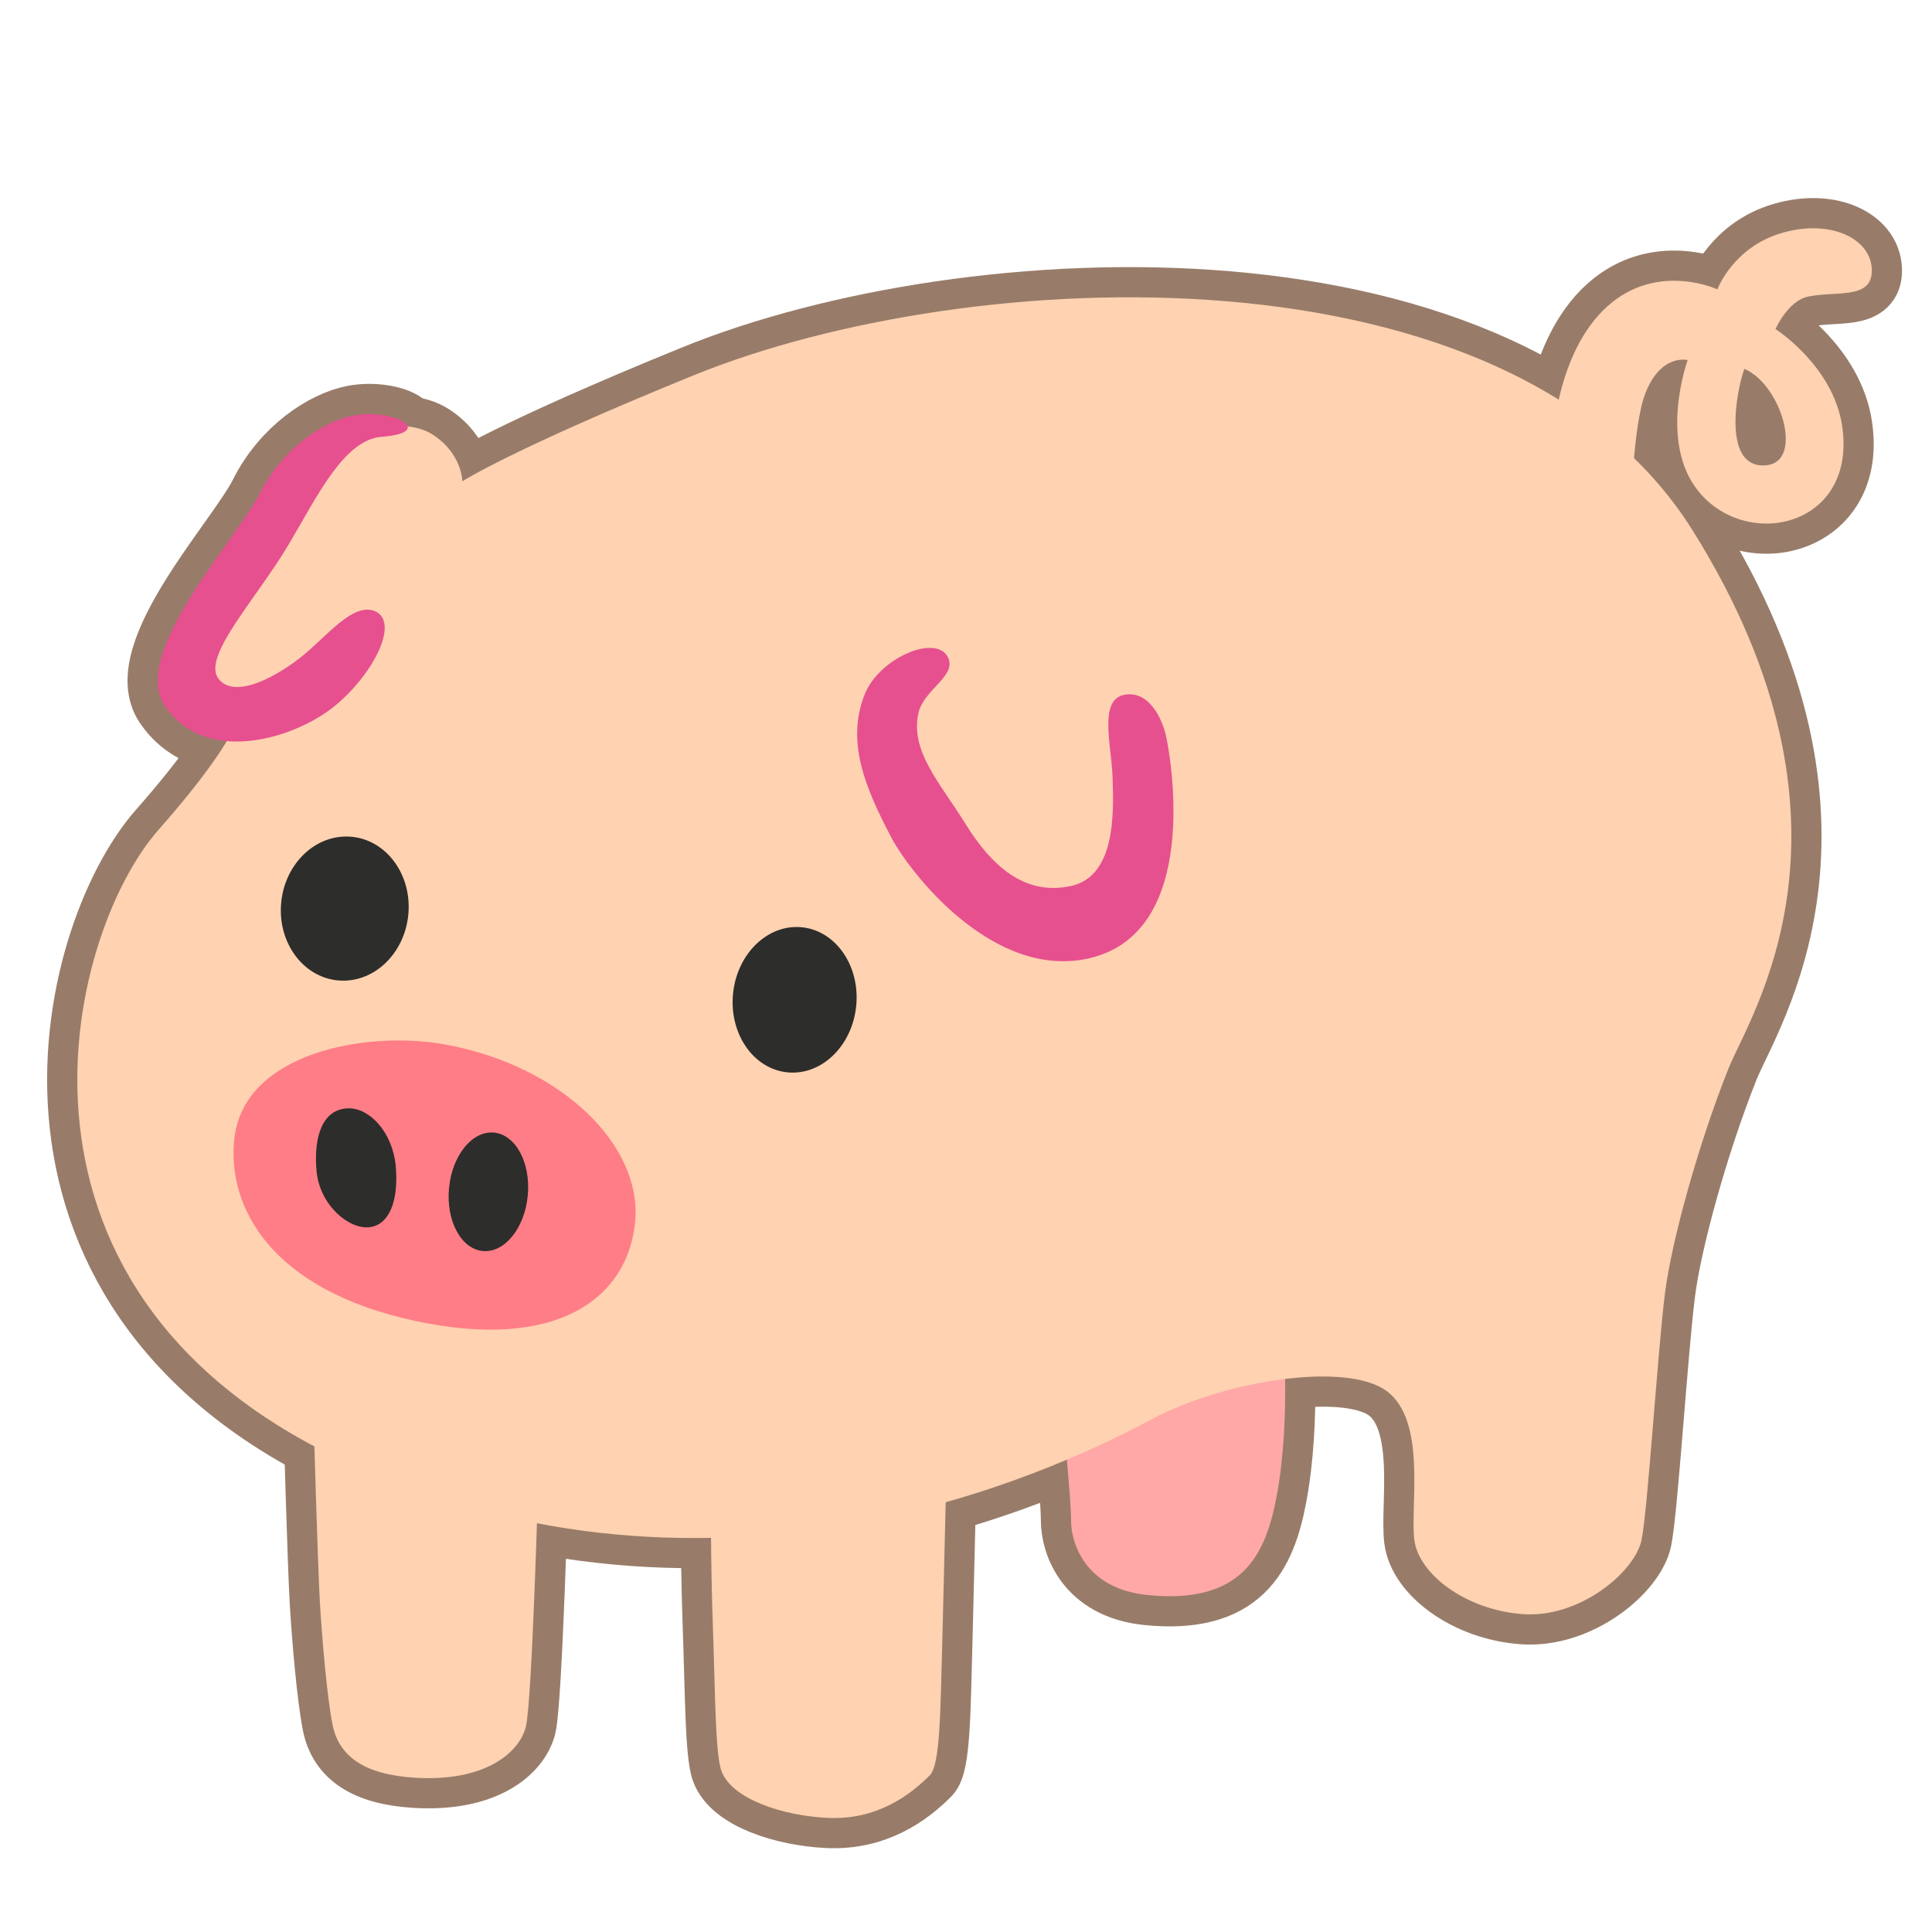
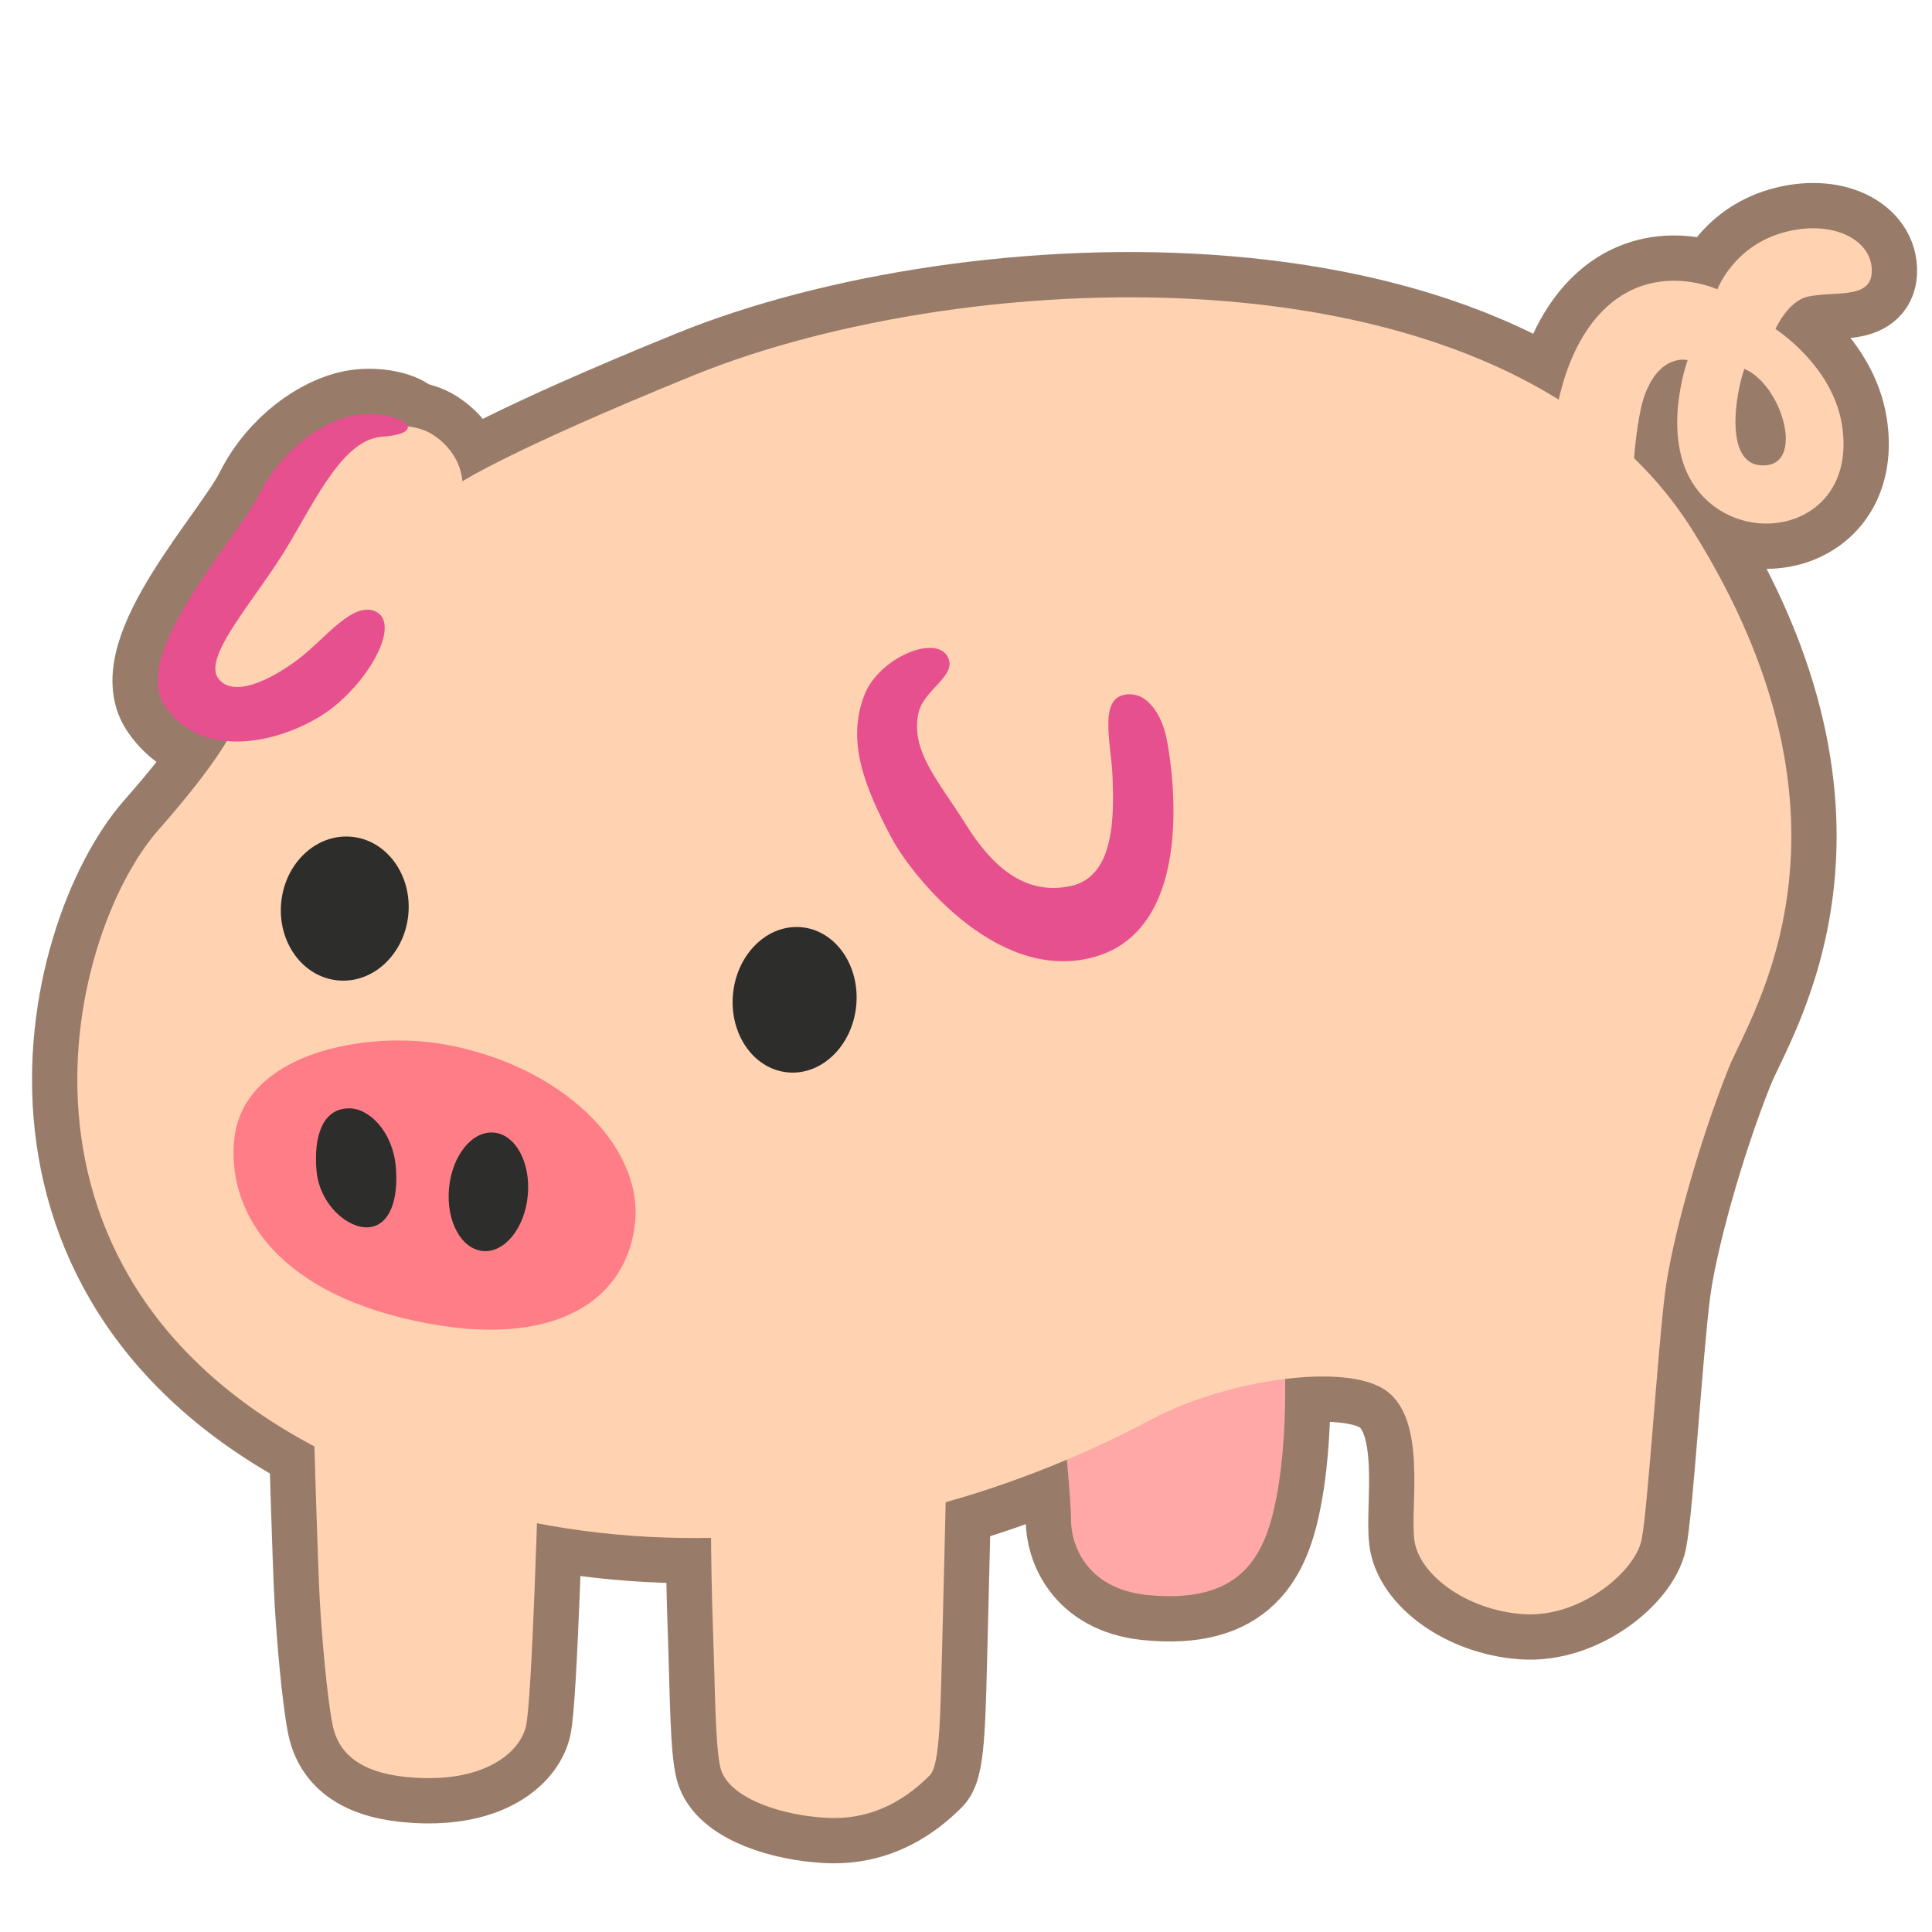
<svg xmlns="http://www.w3.org/2000/svg" version="1.1" id="Layer_3" x="0px" y="0px" viewBox="0 0 128 128" style="enable-background:new 0 0 128 128;" xml:space="preserve">
  <defs id="defs2705" />
-   <g id="g3951" style="stroke:#987c69;stroke-width:4;stroke-dasharray:none;stroke-opacity:1">
-     <path style="fill:#FFA8A7;stroke:#987c69;stroke-width:4;stroke-dasharray:none;stroke-opacity:1" d="M70.52,93.98c0,1.5,0.44,5.26,0.44,6.76c0,1.5,0.94,4.5,5.02,4.93c6.31,0.65,7.86-2.64,8.59-6.48  c0.99-5.21,0.41-11.4,0.41-11.4L70.52,93.98z" id="path3927" />
-     <path style="fill:#FFD2B1;stroke:#987c69;stroke-width:4;stroke-dasharray:none;stroke-opacity:1" d="M119.79,19.65c1.78-0.38,4.13,0.19,4.22-1.6c0.11-2.16-2.63-3.57-5.91-2.63  c-3.27,0.93-4.32,3.75-4.32,3.75s-3.71-1.73-6.95,0.84c-3.66,2.91-3.94,9.01-3.94,9.01l5.16,4.97c0,0,0.13-5.76,0.94-7.88  c1.03-2.72,2.82-2.25,2.82-2.25s-1.97,5.44,0.75,8.73c3.26,3.94,10.51,2.25,9.48-4.41c-0.61-3.96-4.41-6.38-4.41-6.38  S118.45,19.93,119.79,19.65z M117.07,30.82c-2.99,0.34-2.06-4.88-1.5-6.38C118.01,25.47,119.51,30.53,117.07,30.82z" id="path3929" />
-     <path style="fill:#FFD2B1;stroke:#987c69;stroke-width:4;stroke-dasharray:none;stroke-opacity:1" d="M45.97,24.86c18.19-7.4,54.05-9.08,66.17,10.28c12.25,19.57,3.8,32.1,2.39,35.62  c-2.02,5.05-3.8,11.54-4.22,14.92c-0.5,3.97-1.13,14.22-1.55,16.33c-0.42,2.11-4.08,5.21-7.88,4.93c-3.8-0.28-6.9-2.67-7.18-4.93  c-0.28-2.25,0.84-7.88-1.83-9.85c-2.67-1.97-10.7-0.7-15.49,1.83s-27.4,14.32-52.65,3.24C-1.61,86.1,4.3,62.02,10.5,54.98  s5.49-8.45,5.49-8.45s-6.19,1.55-3.8-3.38s8.59-13.09,9.71-13.8c1.13-0.7,4.79-1.83,6.76-0.56c1.97,1.27,1.97,3.1,1.97,3.1  S33.87,29.78,45.97,24.86z" id="path3931" />
-     <path style="fill:#FFD2B1;stroke:#987c69;stroke-width:4;stroke-dasharray:none;stroke-opacity:1" d="M20.77,93.84c0,0,0.28,9.85,0.42,12.25s0.47,6.29,0.84,8.17c0.42,2.11,2.12,3.32,5.49,3.52  c4.65,0.28,6.9-1.69,7.32-3.38c0.42-1.69,0.84-16.89,0.84-16.89L20.77,93.84z" id="path3933" />
-     <path style="fill:#FFD2B1;stroke:#987c69;stroke-width:4;stroke-dasharray:none;stroke-opacity:1" d="M47.1,98.2c0,0-0.04,4.93,0.14,9.85c0.14,3.8,0.14,8.17,0.56,9.29c0.7,1.87,4.08,2.96,7.04,3.1  c3.24,0.15,5.42-1.48,6.76-2.82c0.7-0.7,0.7-4.22,0.84-9.29c0.08-2.96,0.28-11.68,0.28-11.68L47.1,98.2z" id="path3935" />
-     <path style="fill:#E6508F;stroke:#987c69;stroke-width:4;stroke-dasharray:none;stroke-opacity:1" d="M62.82,43.58c-0.75-1.63-4.58,0-5.54,2.44c-1.22,3.1,0,6.1,1.78,9.48c1.22,2.31,6.76,9.48,13.14,7.98  c7.42-1.75,5.35-13.33,5.07-14.64c-0.28-1.31-1.17-3.06-2.72-2.82c-1.78,0.28-0.93,3.24-0.84,5.44c0.09,2.44,0.19,6.57-2.72,7.23  c-3.11,0.7-5.31-1.34-7.04-4.13c-1.69-2.72-3.66-4.79-3.1-7.32C61.2,45.68,63.38,44.8,62.82,43.58z" id="path3937" />
-     <path style="fill:#E6508F;stroke:#987c69;stroke-width:4;stroke-dasharray:none;stroke-opacity:1" d="M24.81,40.48c-1.42-0.55-3.1,1.6-4.69,2.91s-4.5,3-5.63,1.6c-1.17-1.47,2.52-5.32,4.69-9.01  c1.88-3.19,3.64-6.85,6.1-7.04c3.66-0.28,0.81-1.92-1.88-1.41c-1.97,0.38-4.69,2.16-6.19,5.16S8.57,43.3,10.92,46.77  c2.7,4,8.63,2.16,11.26,0C24.81,44.61,26.5,41.14,24.81,40.48z" id="path3939" />
-     <path style="fill:#FF7D86;stroke:#987c69;stroke-width:4;stroke-dasharray:none;stroke-opacity:1" d="M29.5,69.2c-5.16-0.94-13.38,0.5-13.98,6.29c-0.47,4.5,2.44,9.95,11.92,12.01  c9.48,2.06,14.17-1.5,14.64-6.57C42.55,75.87,37.2,70.61,29.5,69.2z" id="path3941" />
-     <path style="fill:#2D2D2B;stroke:#987c69;stroke-width:4;stroke-dasharray:none;stroke-opacity:1" d="M26.22,77.27c0.2,2.27-0.42,3.91-1.78,4.04c-1.36,0.12-3.27-1.48-3.47-3.75  c-0.2-2.27,0.4-4.13,2.16-4.13C24.49,73.43,26.01,75,26.22,77.27z" id="path3943" />
-     <ellipse transform="matrix(0.0941 -0.9956 0.9956 0.0941 -49.2991 103.738)" style="fill:#2D2D2B;stroke:#987c69;stroke-width:4;stroke-dasharray:none;stroke-opacity:1" cx="32.35" cy="78.96" rx="3.94" ry="2.62" id="ellipse3945" />
-     <ellipse transform="matrix(0.0985 -0.9951 0.9951 0.0985 -18.4459 112.1081)" style="fill:#2D2D2B;stroke:#987c69;stroke-width:4;stroke-dasharray:none;stroke-opacity:1" cx="52.65" cy="66.23" rx="4.83" ry="4.1" id="ellipse3947" />
-     <ellipse transform="matrix(0.0985 -0.9951 0.9951 0.0985 -39.304 76.996)" style="fill:#2D2D2B;stroke:#987c69;stroke-width:4;stroke-dasharray:none;stroke-opacity:1" cx="22.84" cy="60.19" rx="4.78" ry="4.23" id="ellipse3949" />
+   <g id="g3951" style="stroke:#987c69;stroke-width:6;stroke-dasharray:none;stroke-opacity:1">
+     <path style="fill:#FFA8A7;stroke:#987c69;stroke-width:6;stroke-dasharray:none;stroke-opacity:1" d="M70.52,93.98c0,1.5,0.44,5.26,0.44,6.76c0,1.5,0.94,4.5,5.02,4.93c6.31,0.65,7.86-2.64,8.59-6.48  c0.99-5.21,0.41-11.4,0.41-11.4L70.52,93.98z" id="path3927" />
+     <path style="fill:#FFD2B1;stroke:#987c69;stroke-width:6;stroke-dasharray:none;stroke-opacity:1" d="M119.79,19.65c1.78-0.38,4.13,0.19,4.22-1.6c0.11-2.16-2.63-3.57-5.91-2.63  c-3.27,0.93-4.32,3.75-4.32,3.75s-3.71-1.73-6.95,0.84c-3.66,2.91-3.94,9.01-3.94,9.01l5.16,4.97c0,0,0.13-5.76,0.94-7.88  c1.03-2.72,2.82-2.25,2.82-2.25s-1.97,5.44,0.75,8.73c3.26,3.94,10.51,2.25,9.48-4.41c-0.61-3.96-4.41-6.38-4.41-6.38  S118.45,19.93,119.79,19.65z M117.07,30.82c-2.99,0.34-2.06-4.88-1.5-6.38C118.01,25.47,119.51,30.53,117.07,30.82z" id="path3929" />
+     <path style="fill:#FFD2B1;stroke:#987c69;stroke-width:6;stroke-dasharray:none;stroke-opacity:1" d="M45.97,24.86c18.19-7.4,54.05-9.08,66.17,10.28c12.25,19.57,3.8,32.1,2.39,35.62  c-2.02,5.05-3.8,11.54-4.22,14.92c-0.5,3.97-1.13,14.22-1.55,16.33c-0.42,2.11-4.08,5.21-7.88,4.93c-3.8-0.28-6.9-2.67-7.18-4.93  c-0.28-2.25,0.84-7.88-1.83-9.85c-2.67-1.97-10.7-0.7-15.49,1.83s-27.4,14.32-52.65,3.24C-1.61,86.1,4.3,62.02,10.5,54.98  s5.49-8.45,5.49-8.45s-6.19,1.55-3.8-3.38s8.59-13.09,9.71-13.8c1.13-0.7,4.79-1.83,6.76-0.56c1.97,1.27,1.97,3.1,1.97,3.1  S33.87,29.78,45.97,24.86z" id="path3931" />
+     <path style="fill:#FFD2B1;stroke:#987c69;stroke-width:6;stroke-dasharray:none;stroke-opacity:1" d="M20.77,93.84c0,0,0.28,9.85,0.42,12.25s0.47,6.29,0.84,8.17c0.42,2.11,2.12,3.32,5.49,3.52  c4.65,0.28,6.9-1.69,7.32-3.38c0.42-1.69,0.84-16.89,0.84-16.89L20.77,93.84z" id="path3933" />
+     <path style="fill:#FFD2B1;stroke:#987c69;stroke-width:6;stroke-dasharray:none;stroke-opacity:1" d="M47.1,98.2c0,0-0.04,4.93,0.14,9.85c0.14,3.8,0.14,8.17,0.56,9.29c0.7,1.87,4.08,2.96,7.04,3.1  c3.24,0.15,5.42-1.48,6.76-2.82c0.7-0.7,0.7-4.22,0.84-9.29c0.08-2.96,0.28-11.68,0.28-11.68L47.1,98.2z" id="path3935" />
+     <path style="fill:#E6508F;stroke:#987c69;stroke-width:6;stroke-dasharray:none;stroke-opacity:1" d="M62.82,43.58c-0.75-1.63-4.58,0-5.54,2.44c-1.22,3.1,0,6.1,1.78,9.48c1.22,2.31,6.76,9.48,13.14,7.98  c7.42-1.75,5.35-13.33,5.07-14.64c-0.28-1.31-1.17-3.06-2.72-2.82c-1.78,0.28-0.93,3.24-0.84,5.44c0.09,2.44,0.19,6.57-2.72,7.23  c-3.11,0.7-5.31-1.34-7.04-4.13c-1.69-2.72-3.66-4.79-3.1-7.32C61.2,45.68,63.38,44.8,62.82,43.58z" id="path3937" />
+     <path style="fill:#E6508F;stroke:#987c69;stroke-width:6;stroke-dasharray:none;stroke-opacity:1" d="M24.81,40.48c-1.42-0.55-3.1,1.6-4.69,2.91s-4.5,3-5.63,1.6c-1.17-1.47,2.52-5.32,4.69-9.01  c1.88-3.19,3.64-6.85,6.1-7.04c3.66-0.28,0.81-1.92-1.88-1.41c-1.97,0.38-4.69,2.16-6.19,5.16S8.57,43.3,10.92,46.77  c2.7,4,8.63,2.16,11.26,0C24.81,44.61,26.5,41.14,24.81,40.48z" id="path3939" />
+     <path style="fill:#FF7D86;stroke:#987c69;stroke-width:6;stroke-dasharray:none;stroke-opacity:1" d="M29.5,69.2c-5.16-0.94-13.38,0.5-13.98,6.29c-0.47,4.5,2.44,9.95,11.92,12.01  c9.48,2.06,14.17-1.5,14.64-6.57C42.55,75.87,37.2,70.61,29.5,69.2z" id="path3941" />
+     <path style="fill:#2D2D2B;stroke:#987c69;stroke-width:6;stroke-dasharray:none;stroke-opacity:1" d="M26.22,77.27c0.2,2.27-0.42,3.91-1.78,4.04c-1.36,0.12-3.27-1.48-3.47-3.75  c-0.2-2.27,0.4-4.13,2.16-4.13C24.49,73.43,26.01,75,26.22,77.27z" id="path3943" />
+     <ellipse transform="matrix(0.0941 -0.9956 0.9956 0.0941 -49.2991 103.738)" style="fill:#2D2D2B;stroke:#987c69;stroke-width:6;stroke-dasharray:none;stroke-opacity:1" cx="32.35" cy="78.96" rx="3.94" ry="2.62" id="ellipse3945" />
+     <ellipse transform="matrix(0.0985 -0.9951 0.9951 0.0985 -18.4459 112.1081)" style="fill:#2D2D2B;stroke:#987c69;stroke-width:6;stroke-dasharray:none;stroke-opacity:1" cx="52.65" cy="66.23" rx="4.83" ry="4.1" id="ellipse3947" />
+     <ellipse transform="matrix(0.0985 -0.9951 0.9951 0.0985 -39.304 76.996)" style="fill:#2D2D2B;stroke:#987c69;stroke-width:6;stroke-dasharray:none;stroke-opacity:1" cx="22.84" cy="60.19" rx="4.78" ry="4.23" id="ellipse3949" />
  </g>
  <g id="g3925">
    <path style="fill:#FFA8A7;" d="M70.52,93.98c0,1.5,0.44,5.26,0.44,6.76c0,1.5,0.94,4.5,5.02,4.93c6.31,0.65,7.86-2.64,8.59-6.48  c0.99-5.21,0.41-11.4,0.41-11.4L70.52,93.98z" id="path2678" />
    <path style="fill:#FFD2B1;" d="M119.79,19.65c1.78-0.38,4.13,0.19,4.22-1.6c0.11-2.16-2.63-3.57-5.91-2.63  c-3.27,0.93-4.32,3.75-4.32,3.75s-3.71-1.73-6.95,0.84c-3.66,2.91-3.94,9.01-3.94,9.01l5.16,4.97c0,0,0.13-5.76,0.94-7.88  c1.03-2.72,2.82-2.25,2.82-2.25s-1.97,5.44,0.75,8.73c3.26,3.94,10.51,2.25,9.48-4.41c-0.61-3.96-4.41-6.38-4.41-6.38  S118.45,19.93,119.79,19.65z M117.07,30.82c-2.99,0.34-2.06-4.88-1.5-6.38C118.01,25.47,119.51,30.53,117.07,30.82z" id="path2680" />
    <path style="fill:#FFD2B1;" d="M45.97,24.86c18.19-7.4,54.05-9.08,66.17,10.28c12.25,19.57,3.8,32.1,2.39,35.62  c-2.02,5.05-3.8,11.54-4.22,14.92c-0.5,3.97-1.13,14.22-1.55,16.33c-0.42,2.11-4.08,5.21-7.88,4.93c-3.8-0.28-6.9-2.67-7.18-4.93  c-0.28-2.25,0.84-7.88-1.83-9.85c-2.67-1.97-10.7-0.7-15.49,1.83s-27.4,14.32-52.65,3.24C-1.61,86.1,4.3,62.02,10.5,54.98  s5.49-8.45,5.49-8.45s-6.19,1.55-3.8-3.38s8.59-13.09,9.71-13.8c1.13-0.7,4.79-1.83,6.76-0.56c1.97,1.27,1.97,3.1,1.97,3.1  S33.87,29.78,45.97,24.86z" id="path2682" />
    <path style="fill:#FFD2B1;" d="M20.77,93.84c0,0,0.28,9.85,0.42,12.25s0.47,6.29,0.84,8.17c0.42,2.11,2.12,3.32,5.49,3.52  c4.65,0.28,6.9-1.69,7.32-3.38c0.42-1.69,0.84-16.89,0.84-16.89L20.77,93.84z" id="path2684" />
    <path style="fill:#FFD2B1;" d="M47.1,98.2c0,0-0.04,4.93,0.14,9.85c0.14,3.8,0.14,8.17,0.56,9.29c0.7,1.87,4.08,2.96,7.04,3.1  c3.24,0.15,5.42-1.48,6.76-2.82c0.7-0.7,0.7-4.22,0.84-9.29c0.08-2.96,0.28-11.68,0.28-11.68L47.1,98.2z" id="path2686" />
    <path style="fill:#E6508F;" d="M62.82,43.58c-0.75-1.63-4.58,0-5.54,2.44c-1.22,3.1,0,6.1,1.78,9.48c1.22,2.31,6.76,9.48,13.14,7.98  c7.42-1.75,5.35-13.33,5.07-14.64c-0.28-1.31-1.17-3.06-2.72-2.82c-1.78,0.28-0.93,3.24-0.84,5.44c0.09,2.44,0.19,6.57-2.72,7.23  c-3.11,0.7-5.31-1.34-7.04-4.13c-1.69-2.72-3.66-4.79-3.1-7.32C61.2,45.68,63.38,44.8,62.82,43.58z" id="path2688" />
    <path style="fill:#E6508F;" d="M24.81,40.48c-1.42-0.55-3.1,1.6-4.69,2.91s-4.5,3-5.63,1.6c-1.17-1.47,2.52-5.32,4.69-9.01  c1.88-3.19,3.64-6.85,6.1-7.04c3.66-0.28,0.81-1.92-1.88-1.41c-1.97,0.38-4.69,2.16-6.19,5.16S8.57,43.3,10.92,46.77  c2.7,4,8.63,2.16,11.26,0C24.81,44.61,26.5,41.14,24.81,40.48z" id="path2690" />
    <path style="fill:#FF7D86;" d="M29.5,69.2c-5.16-0.94-13.38,0.5-13.98,6.29c-0.47,4.5,2.44,9.95,11.92,12.01  c9.48,2.06,14.17-1.5,14.64-6.57C42.55,75.87,37.2,70.61,29.5,69.2z" id="path2692" />
    <path style="fill:#2D2D2B;" d="M26.22,77.27c0.2,2.27-0.42,3.91-1.78,4.04c-1.36,0.12-3.27-1.48-3.47-3.75  c-0.2-2.27,0.4-4.13,2.16-4.13C24.49,73.43,26.01,75,26.22,77.27z" id="path2694" />
    <ellipse transform="matrix(0.0941 -0.9956 0.9956 0.0941 -49.2991 103.738)" style="fill:#2D2D2B;" cx="32.35" cy="78.96" rx="3.94" ry="2.62" id="ellipse2696" />
    <ellipse transform="matrix(0.0985 -0.9951 0.9951 0.0985 -18.4459 112.1081)" style="fill:#2D2D2B;" cx="52.65" cy="66.23" rx="4.83" ry="4.1" id="ellipse2698" />
    <ellipse transform="matrix(0.0985 -0.9951 0.9951 0.0985 -39.304 76.996)" style="fill:#2D2D2B;" cx="22.84" cy="60.19" rx="4.78" ry="4.23" id="ellipse2700" />
  </g>
</svg>
